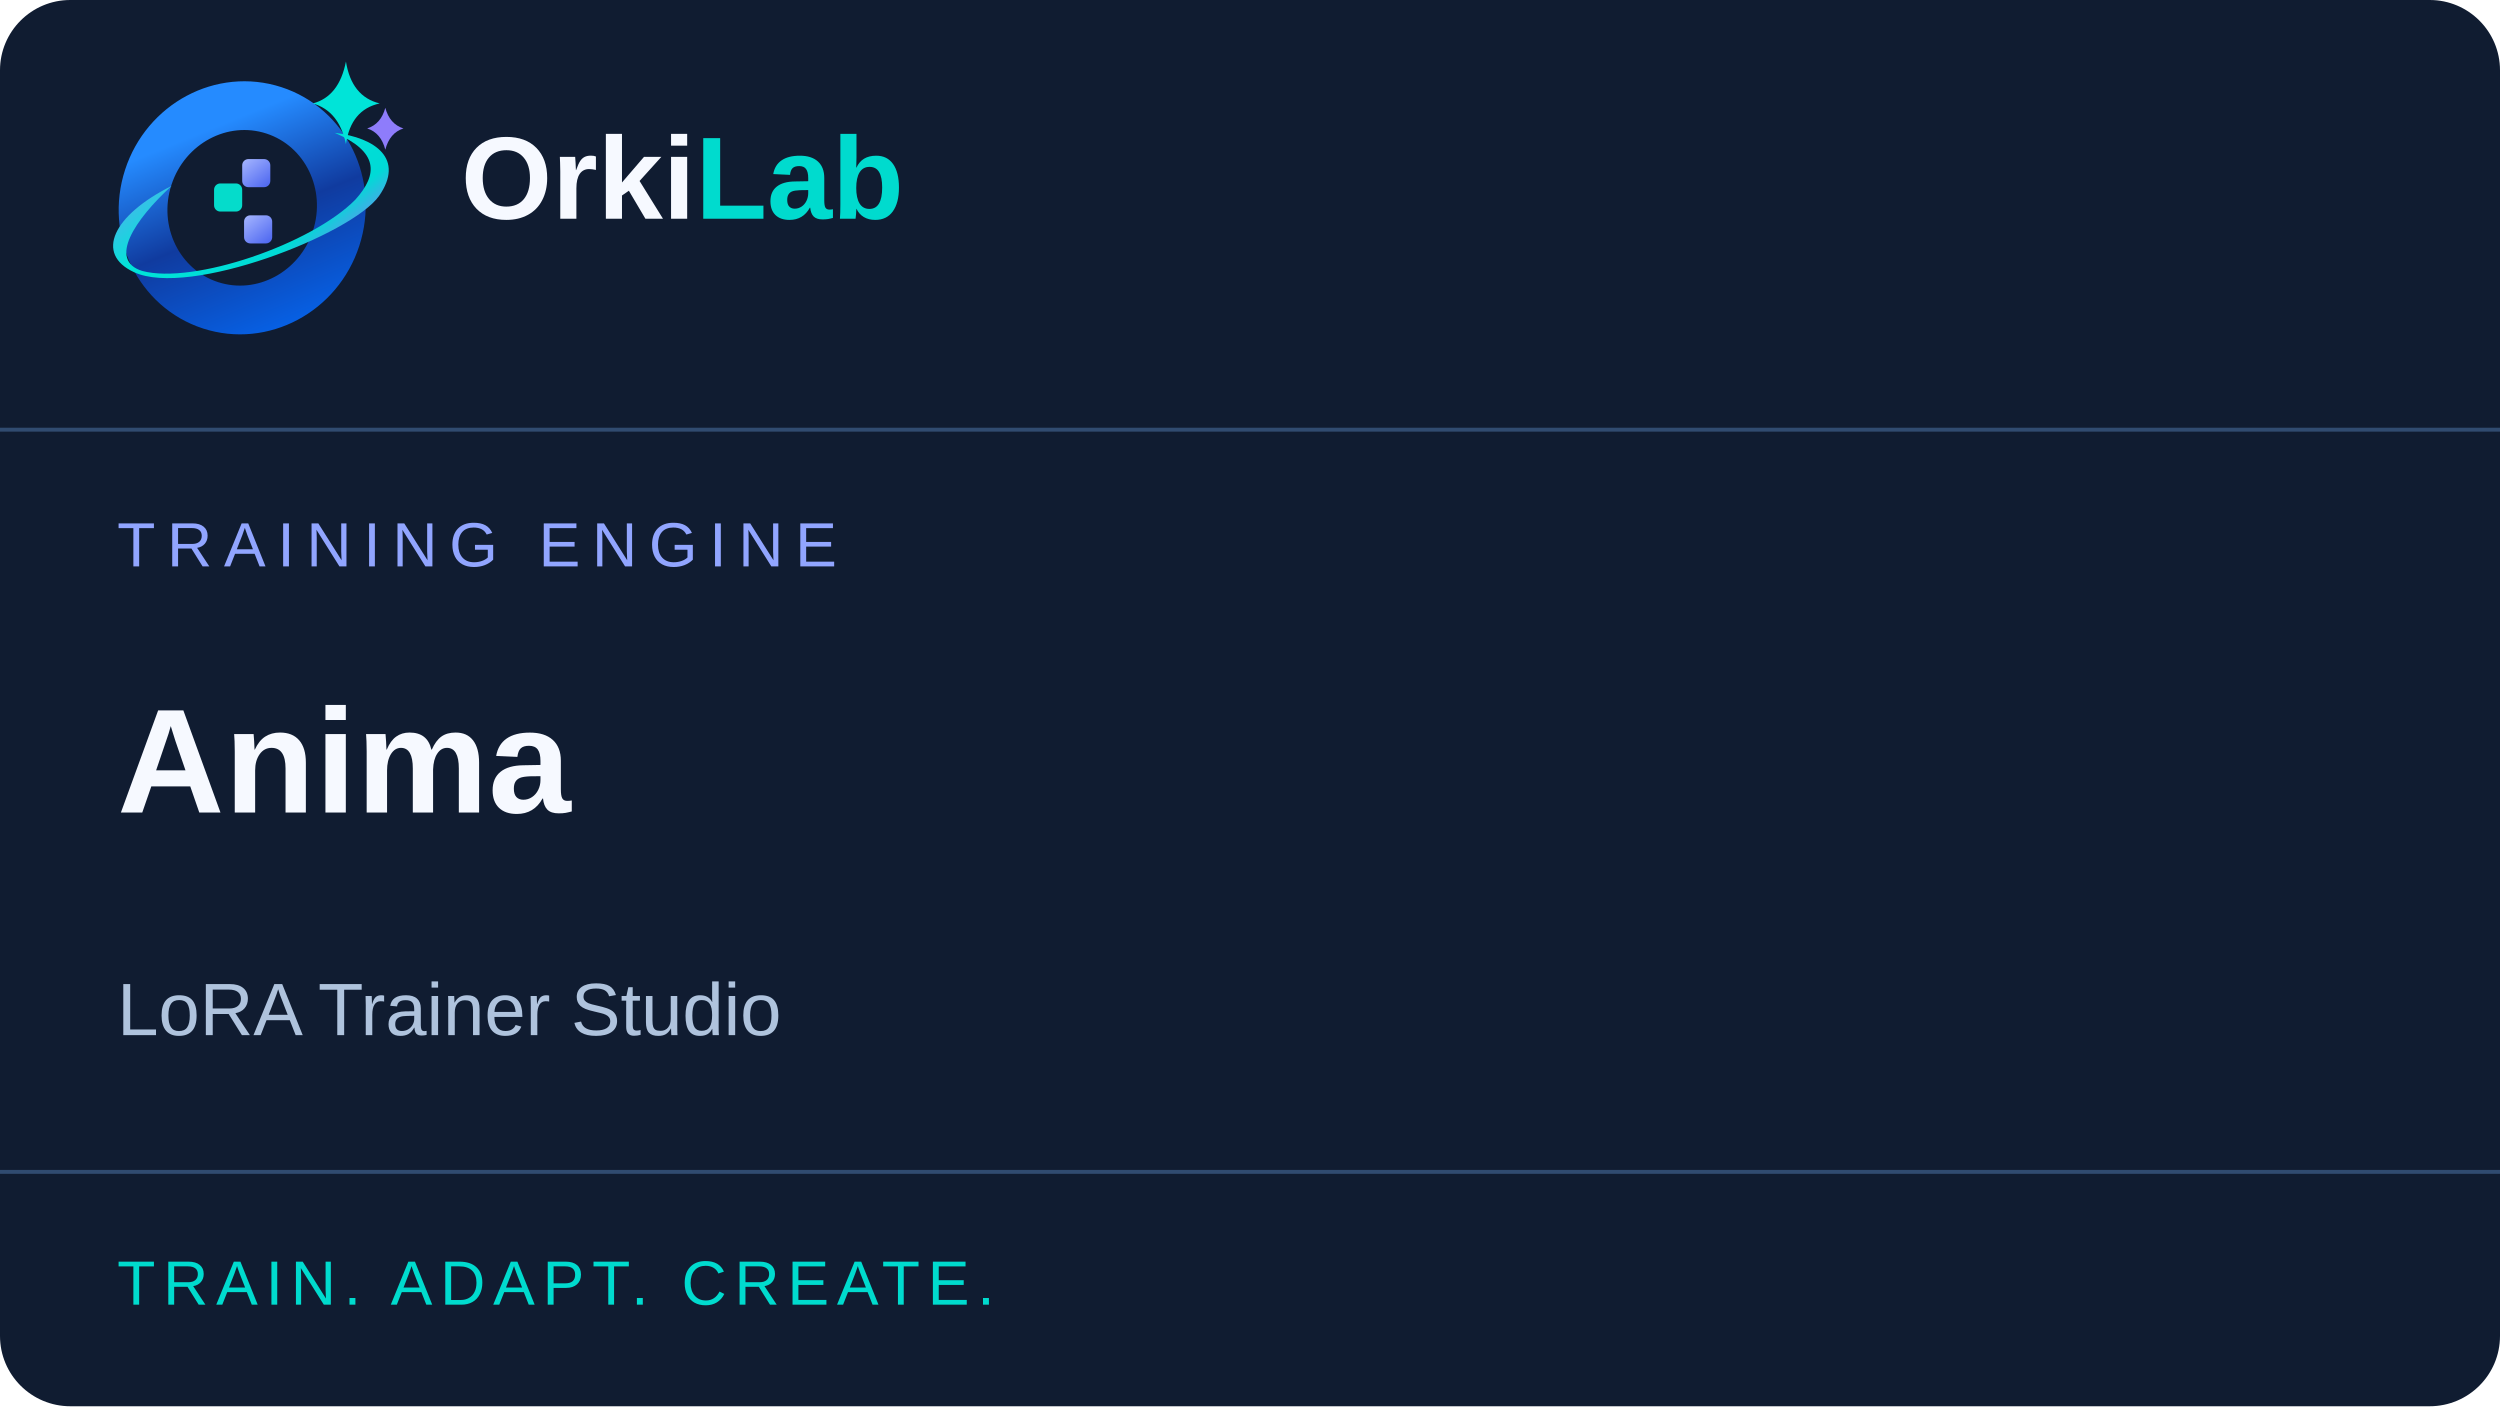
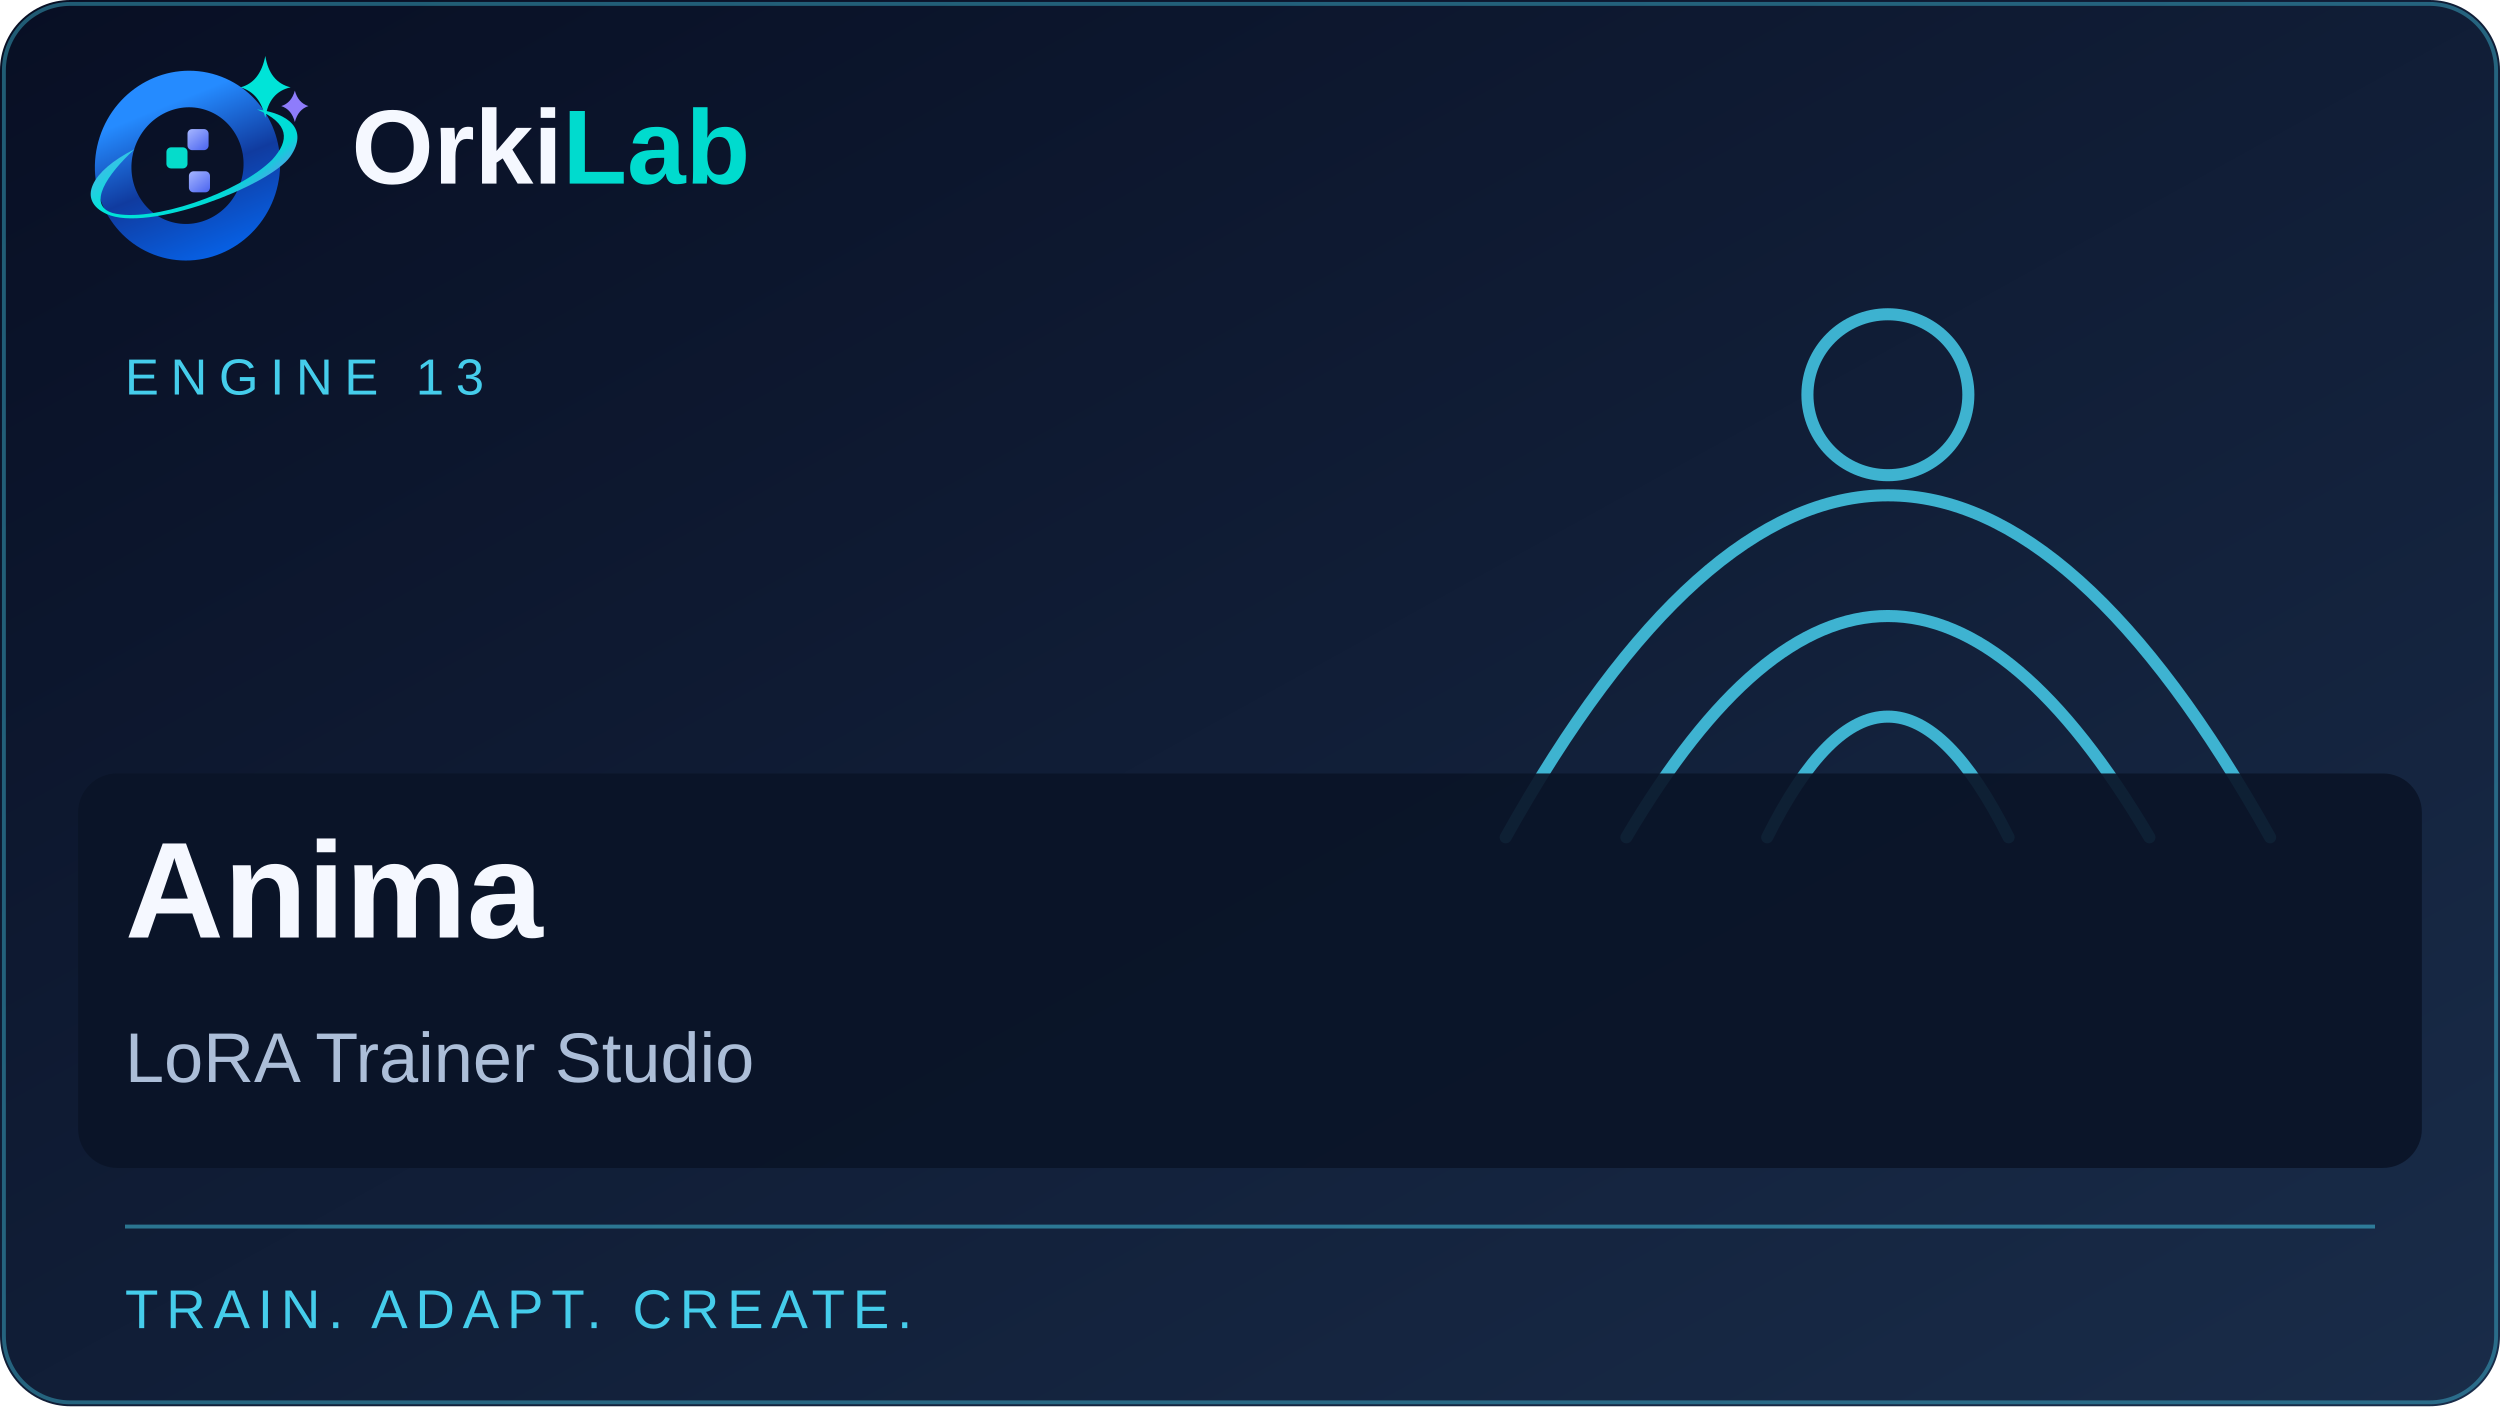
- <svg xmlns="http://www.w3.org/2000/svg" viewBox="0 0 640 360">
-   <rect width="640" height="360" rx="18" fill="#101C31" />
-   <path d="M0 110H640M0 300H640" stroke="#304B70" />
-   <g transform="translate(22 10) scale(.16)">
+ <svg xmlns="http://www.w3.org/2000/svg" width="640" height="360" viewBox="0 0 640 360">
+   <defs>
+     <linearGradient id="panel" x2="1" y2="1">
+       <stop stop-color="#080F24" />
+       <stop offset="1" stop-color="#192C49" />
+     </linearGradient>
+   </defs>
+   <rect width="640" height="360" rx="18" fill="url(#panel)" />
+   <rect x="1" y="1" width="638" height="358" rx="17" fill="none" stroke="#45CDEB" stroke-opacity=".4" />
+   <g transform="translate(18 10) scale(.12)">
    <defs>
      <linearGradient id="bg" x2="1" y2="1">
        <stop stop-color="#070D25" />
        <stop offset="1" stop-color="#101E3C" />
      </linearGradient>
      <linearGradient id="ring" x1=".2" y1=".2" x2=".85" y2="1">
        <stop stop-color="#258BFF" />
        <stop offset=".48" stop-color="#103B9F" />
        <stop offset="1" stop-color="#075FE2" />
      </linearGradient>
      <linearGradient id="orbit" x2="1" y2=".65">
        <stop stop-color="#9683FF" />
        <stop offset=".46" stop-color="#00E5D8" />
        <stop offset=".8" stop-color="#00DAD6" />
        <stop offset="1" stop-color="#8B79F7" />
      </linearGradient>
      <linearGradient id="tile" x2=".8" y2="1">
        <stop stop-color="#A6B6FF" />
        <stop offset="1" stop-color="#526BF1" />
      </linearGradient>
      <pattern id="grid" width="40" height="40" patternUnits="userSpaceOnUse">
        <path d="M40 0H0V40" stroke="#8FB7E0" stroke-opacity=".055" fill="none" />
      </pattern>
    </defs>
    <g>
      <ellipse cx="250" cy="270" rx="158" ry="164" transform="rotate(18 250 270)" fill="none" stroke="url(#ring)" stroke-width="78" />
      <rect x="250" y="192" width="45" height="45" rx="10" fill="url(#tile)" />
      <rect x="205" y="231" width="45" height="45" rx="10" fill="#05DCCB" />
      <rect x="253" y="282" width="45" height="45" rx="10" fill="url(#tile)" />
      <path d="M137 235C43 282 14 344 77 373C165 414 425 313 469 251C510 192 464 158 398 150C468 180 468 216 431 257C361 328 172 393 90 371C35 354 78 289 137 235Z" fill="url(#orbit)" />
      <path d="M416 36Q425 92 470 103Q424 113 416 168Q405 115 363 103Q405 92 416 36Z" fill="#00E4D8" />
      <path d="M479 110Q486 136 508 143Q486 150 479 177Q472 150 450 143Q472 136 479 110Z" fill="#8E7CFB" />
    </g>
  </g>
-   <text x="118" y="56" font-family="Arial,sans-serif" font-size="30" font-weight="bold" fill="#F6F9FF">Orki<tspan fill="#00DBCE">Lab</tspan>
+   <text x="90" y="47" fill="#F5F8FF" font-family="Arial,sans-serif" font-size="27" font-weight="bold">Orki<tspan fill="#00DBCE">Lab</tspan>
  </text>
-   <g font-family="Arial,sans-serif">
-     <text x="30" y="145" font-size="16" letter-spacing="3" fill="#91A5FF">TRAINING ENGINE</text>
-     <text x="30" y="208" font-size="38" font-weight="bold" fill="#F6F9FF">Anima</text>
-     <text x="30" y="265" font-size="19" fill="#AFC3DD">LoRA Trainer Studio</text>
-     <text x="30" y="334" font-size="16" letter-spacing="2" fill="#00DBCE">TRAIN. ADAPT. CREATE.</text>
+   <text x="32" y="101" fill="#45CDEB" font-family="Arial,sans-serif" font-size="13" letter-spacing="3">ENGINE 13</text>
+   <g transform="translate(370 65) scale(1.03)" opacity=".85">
+     <g stroke="#45CDEB" stroke-width="3" fill="none" stroke-linecap="round" stroke-linejoin="round">
+       <path d="M15 145Q110 -25 205 145M45 145Q110 35 175 145M80 145Q110 85 140 145" />
+       <circle cx="110" cy="35" r="20" />
+     </g>
  </g>
+   <rect x="20" y="198" width="600" height="101" rx="10" fill="#0A1428" fill-opacity=".92" />
+   <text x="32" y="240" fill="#F5F8FF" font-family="Arial,sans-serif" font-size="35" font-weight="bold">Anima</text>
+   <text x="32" y="277" fill="#ACBED8" font-family="Arial,sans-serif" font-size="18">LoRA Trainer Studio</text>
+   <path d="M32 314H608" stroke="#45CDEB" opacity=".5" />
+   <text x="32" y="340" fill="#45CDEB" font-family="Arial,sans-serif" font-size="14" letter-spacing="2">TRAIN. ADAPT. CREATE.</text>
</svg>
